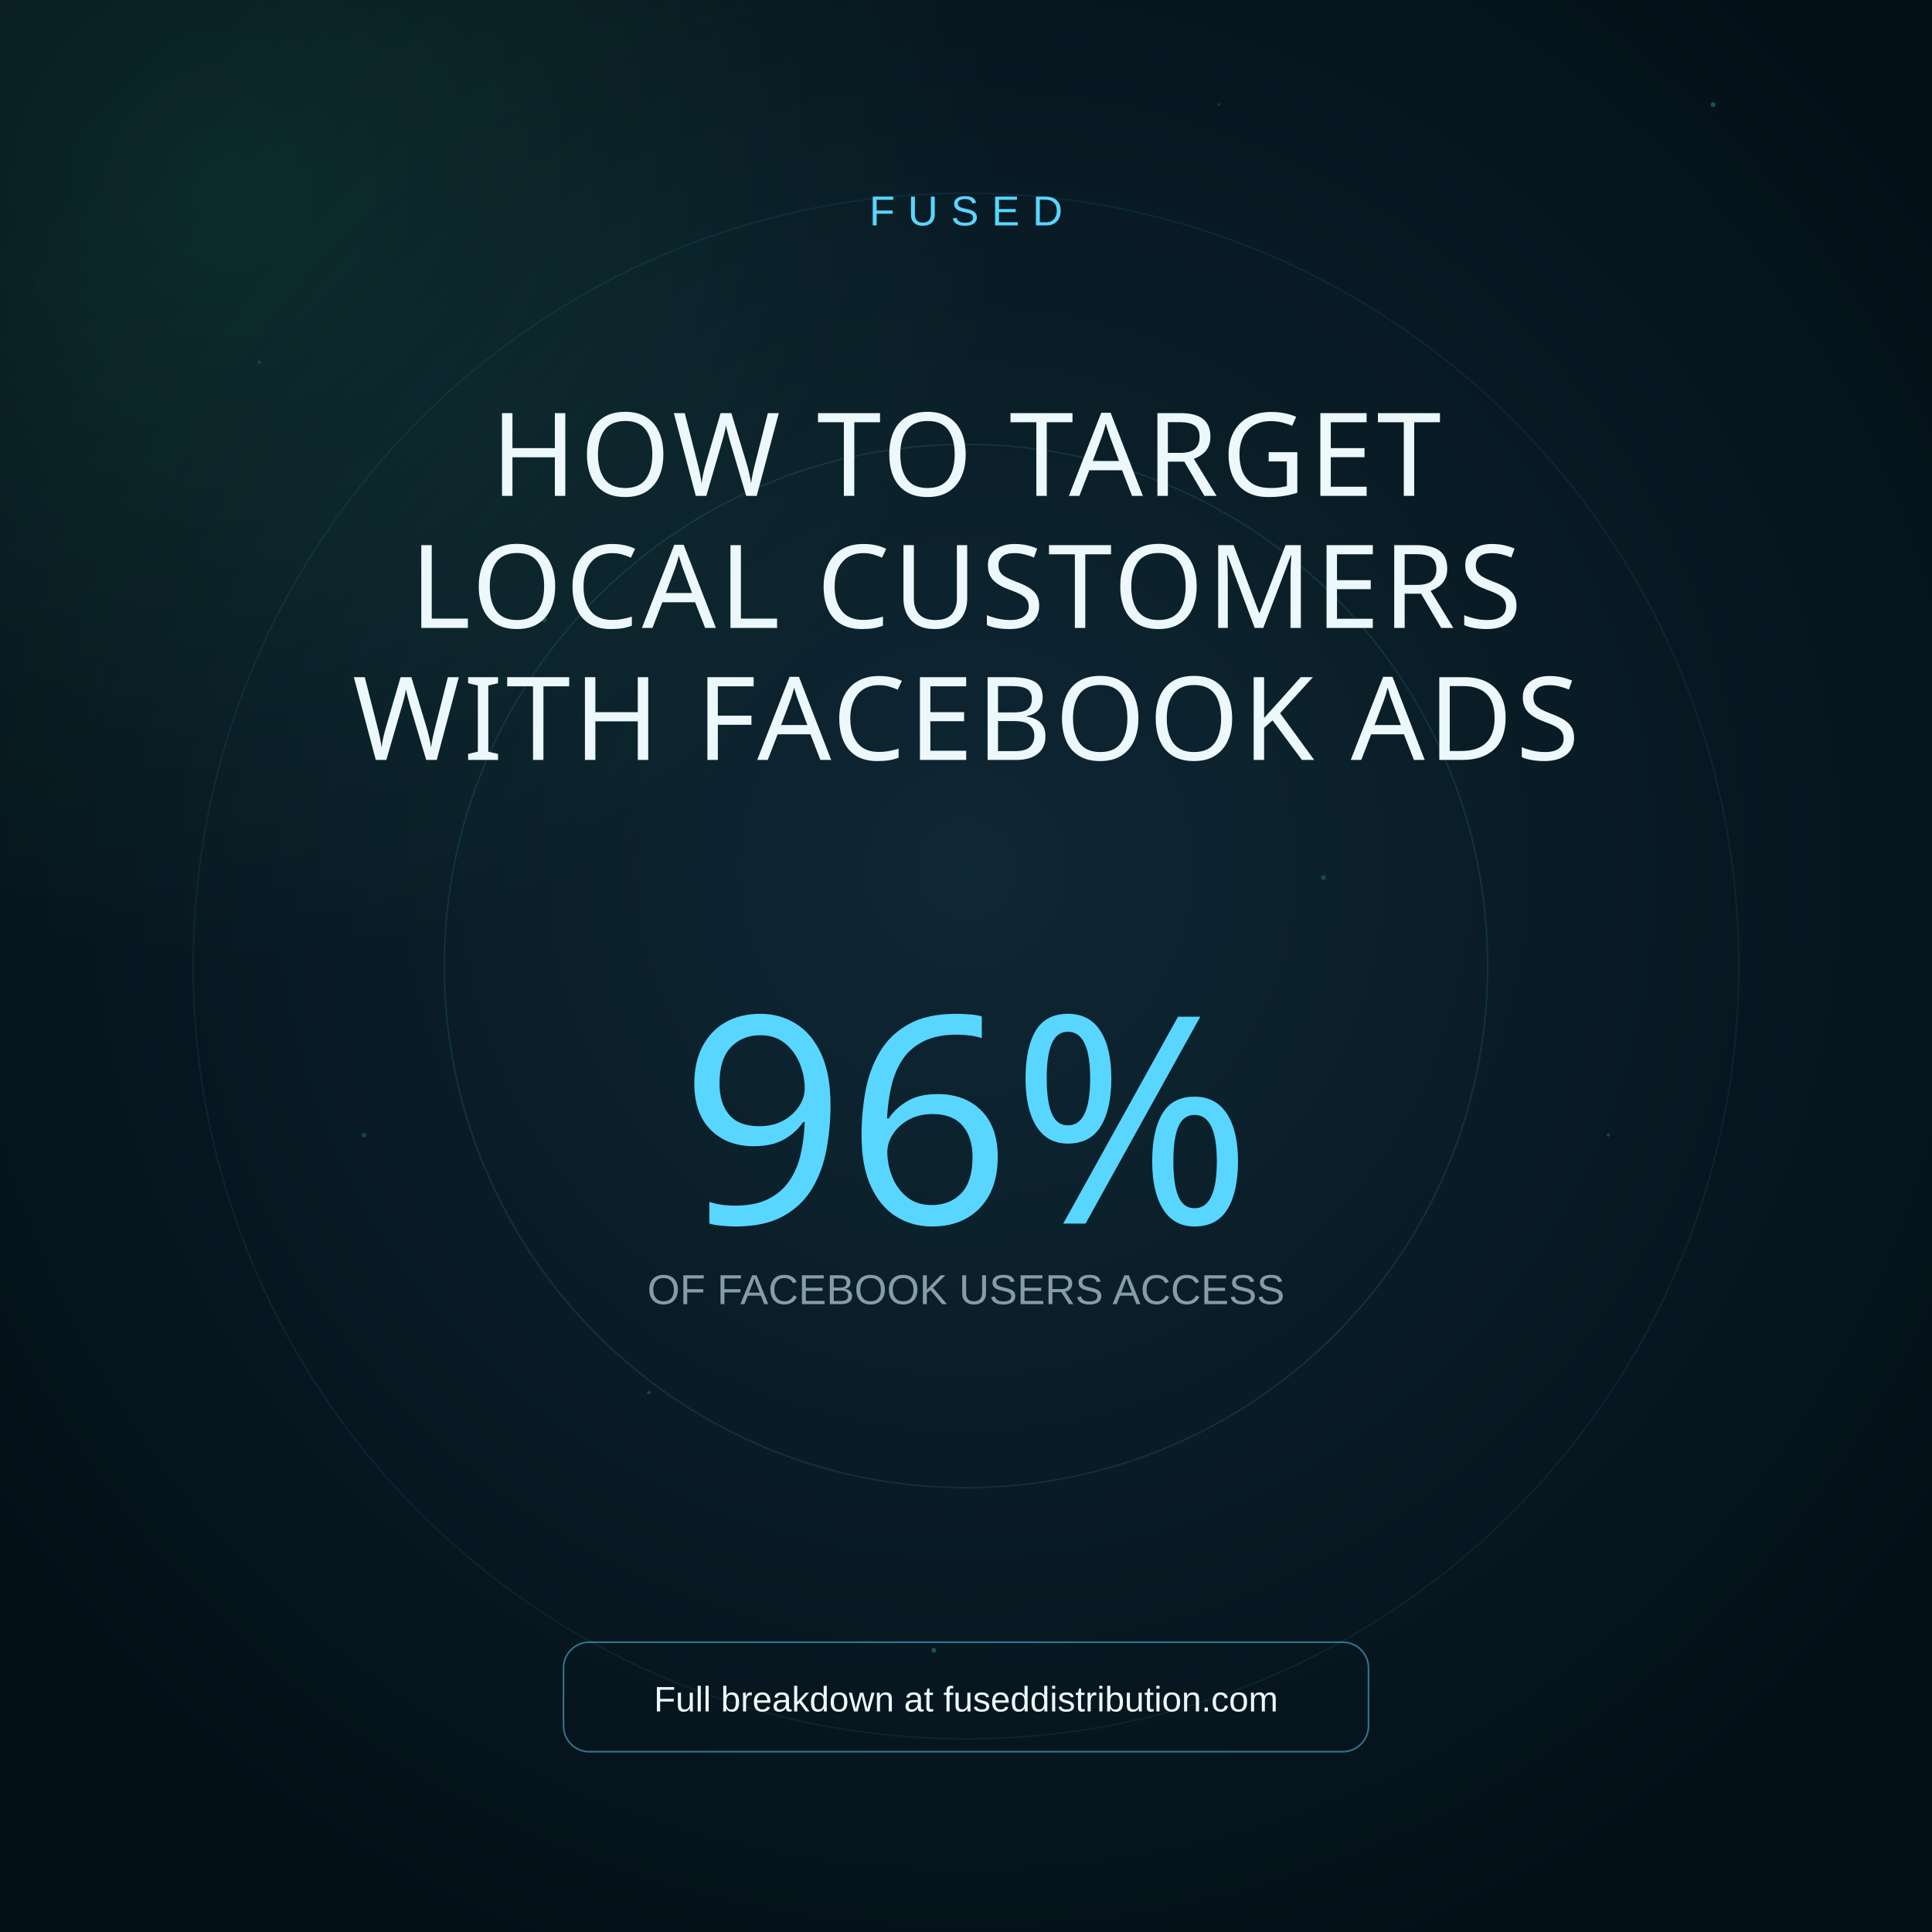
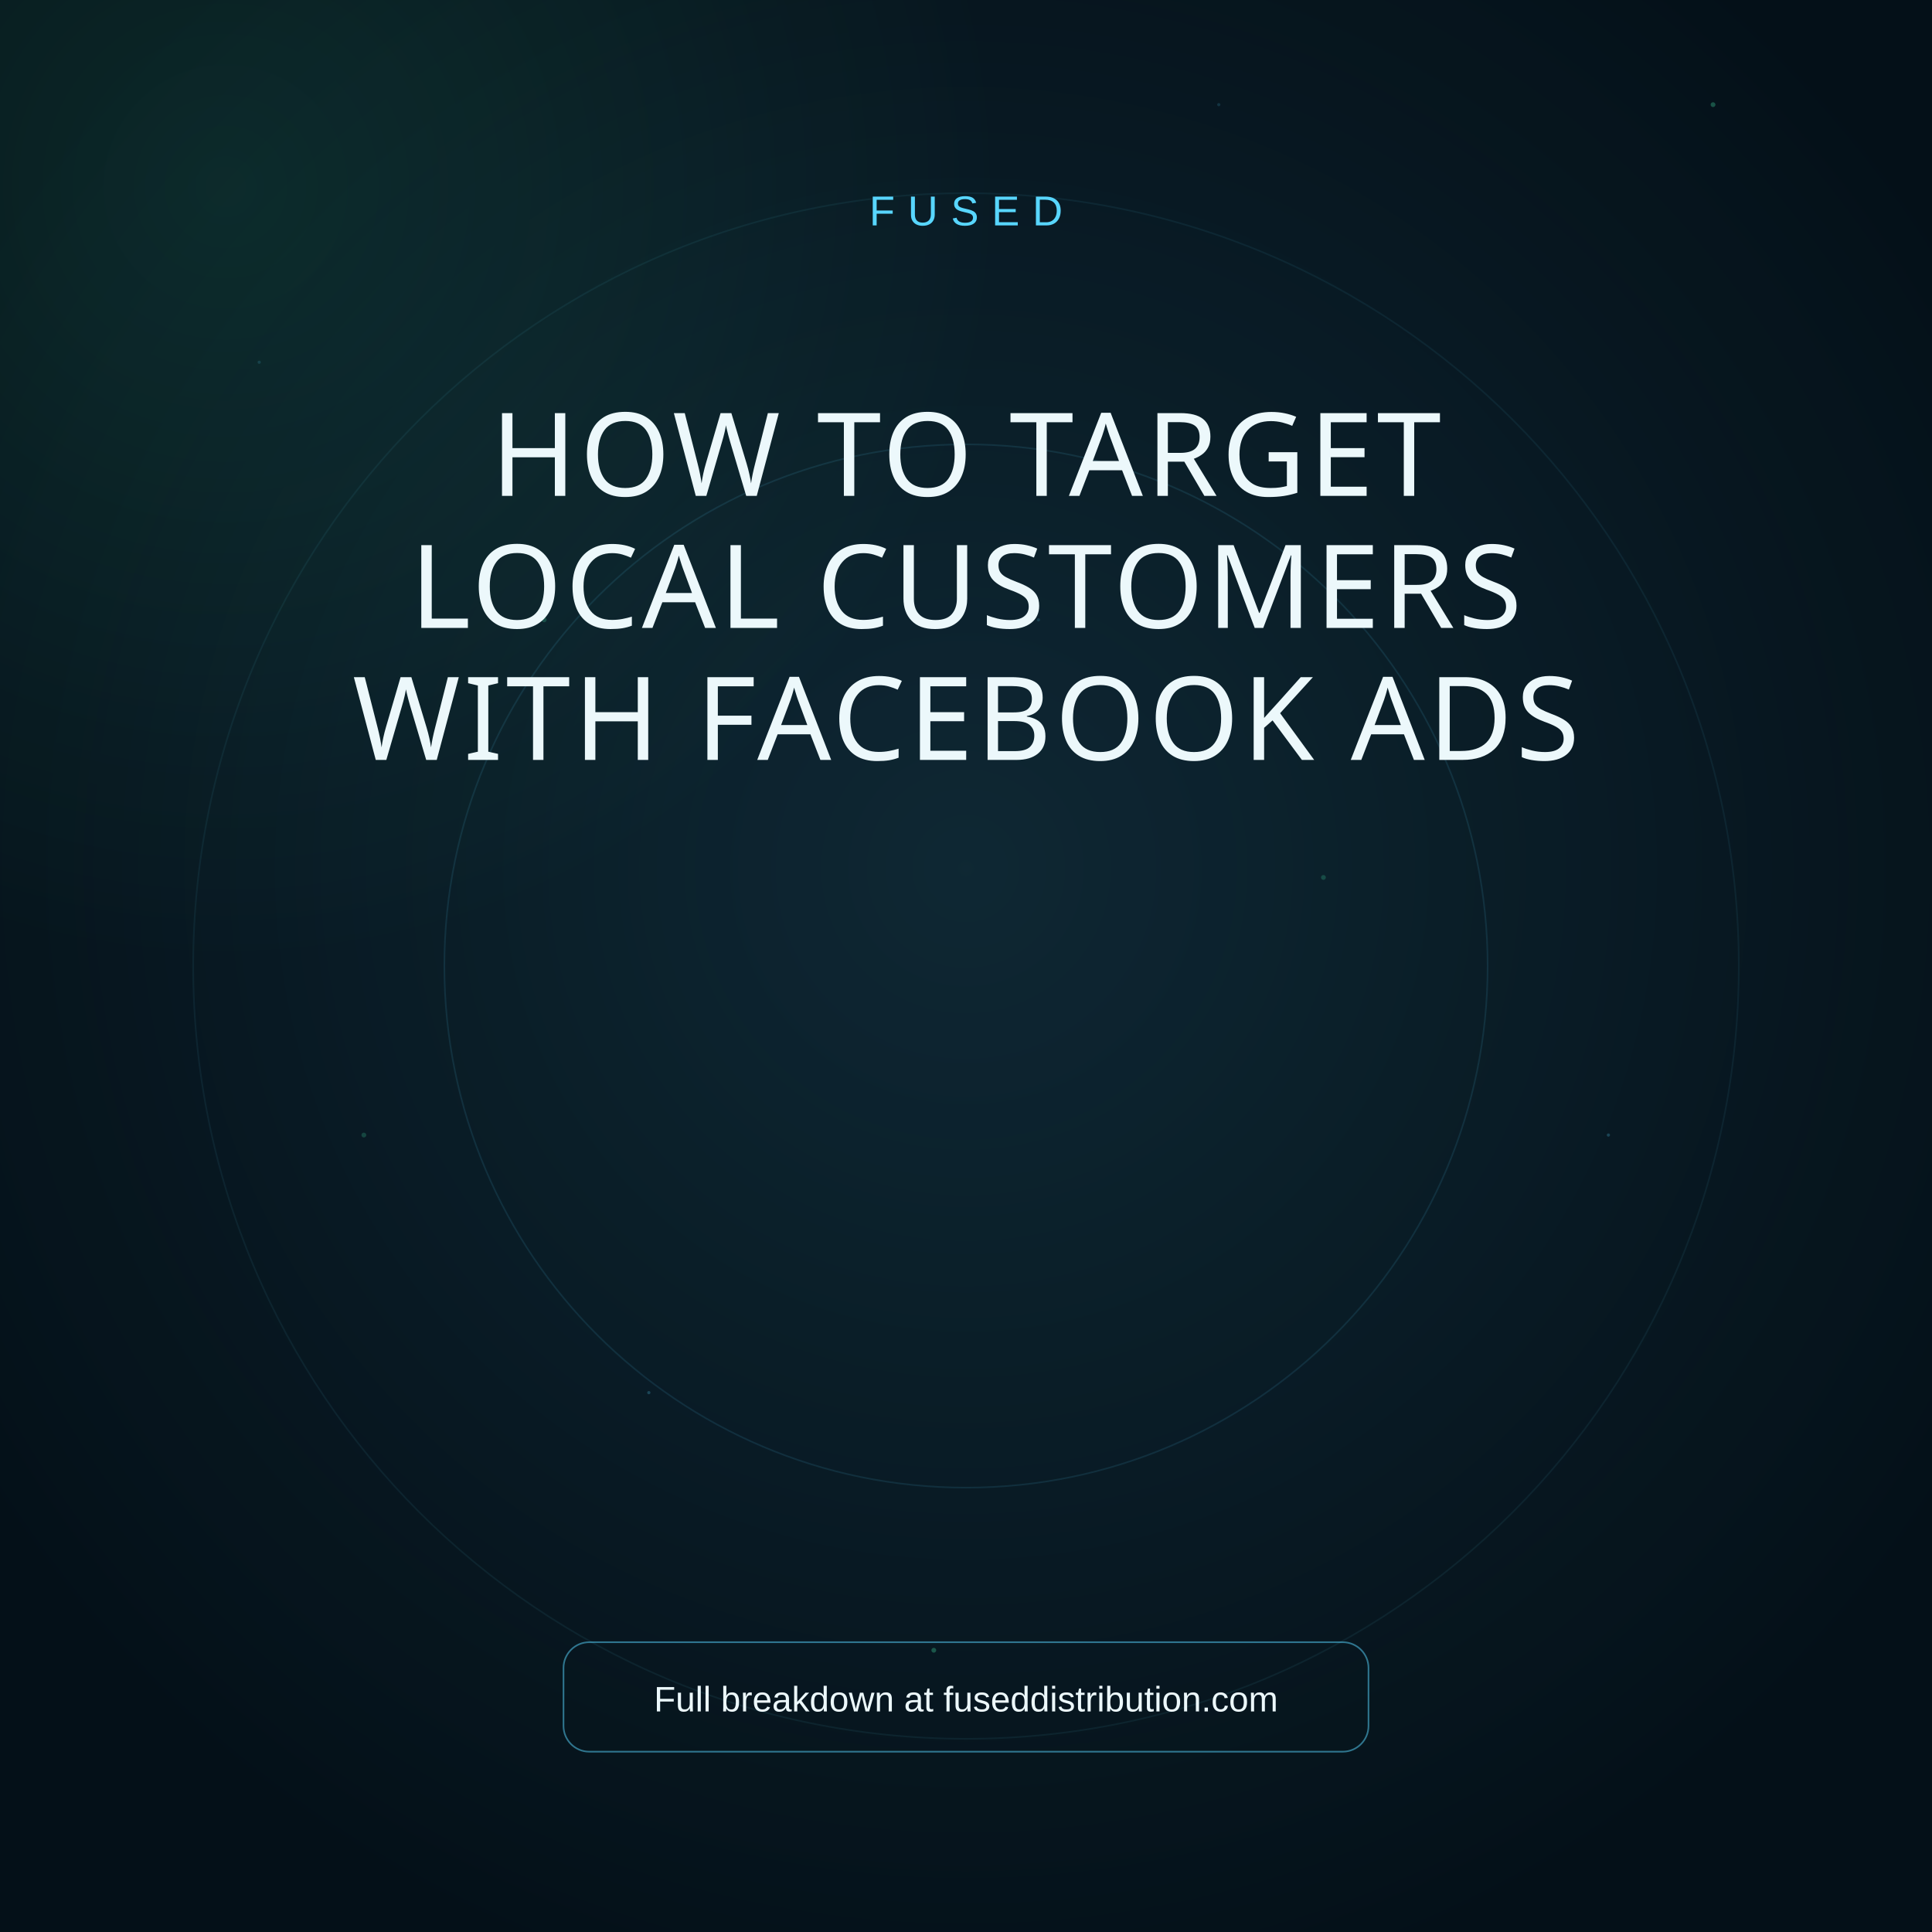
<svg xmlns="http://www.w3.org/2000/svg" width="1200" height="1200" viewBox="0 0 1200 1200">
  <rect width="1200" height="1200" fill="#041018" />
  <radialGradient id="g1" cx="50%" cy="45%" r="60%">
    <stop offset="0%" stop-color="#58d6ff" stop-opacity="0.12" />
    <stop offset="100%" stop-color="#58d6ff" stop-opacity="0" />
  </radialGradient>
  <radialGradient id="g2" cx="12%" cy="10%" r="40%">
    <stop offset="0%" stop-color="#4dffb8" stop-opacity="0.10" />
    <stop offset="100%" stop-color="#4dffb8" stop-opacity="0" />
  </radialGradient>
  <rect width="1200" height="1200" fill="url(#g1)" />
  <rect width="1200" height="1200" fill="url(#g2)" />
  <circle cx="600" cy="600" r="480" fill="none" stroke="#58d6ff" stroke-opacity="0.07" />
  <circle cx="600" cy="600" r="324" fill="none" stroke="#58d6ff" stroke-opacity="0.11" />
  <circle cx="757" cy="65" r="1" fill="#58d6ff" opacity="0.15" />
  <circle cx="338" cy="385" r="1.5" fill="#4dffb8" opacity="0.19" />
  <circle cx="999" cy="705" r="1" fill="#58d6ff" opacity="0.23" />
  <circle cx="580" cy="1025" r="1.5" fill="#4dffb8" opacity="0.27" />
  <circle cx="161" cy="225" r="1" fill="#58d6ff" opacity="0.15" />
  <circle cx="822" cy="545" r="1.5" fill="#4dffb8" opacity="0.19" />
  <circle cx="403" cy="865" r="1" fill="#58d6ff" opacity="0.23" />
  <circle cx="1064" cy="65" r="1.5" fill="#4dffb8" opacity="0.27" />
  <circle cx="645" cy="385" r="1" fill="#58d6ff" opacity="0.15" />
  <circle cx="226" cy="705" r="1.5" fill="#4dffb8" opacity="0.19" />
  <text x="600" y="140" font-family="Arial, sans-serif" font-size="26" fill="#58d6ff" text-anchor="middle" letter-spacing="8">FUSED</text>
  <text x="600" y="308" font-family="Impact, sans-serif" font-size="72" fill="#ecf8fb" text-anchor="middle" letter-spacing="2">HOW TO TARGET</text>
  <text x="600" y="390" font-family="Impact, sans-serif" font-size="72" fill="#ecf8fb" text-anchor="middle" letter-spacing="2">LOCAL CUSTOMERS</text>
  <text x="600" y="472" font-family="Impact, sans-serif" font-size="72" fill="#ecf8fb" text-anchor="middle" letter-spacing="2">WITH FACEBOOK ADS</text>
-   <text x="600" y="760" font-family="Impact, sans-serif" font-size="180" fill="#58d6ff" text-anchor="middle">96%</text>
-   <text x="600" y="810" font-family="Arial, sans-serif" font-size="26" fill="rgba(175,198,207,0.75)" text-anchor="middle">OF FACEBOOK USERS ACCESS</text>
  <rect x="350" y="1020" width="500" height="68" rx="16" fill="none" stroke="#58d6ff" stroke-opacity="0.5" />
  <text x="600" y="1063" font-family="Arial, sans-serif" font-size="22" fill="#ecf8fb" text-anchor="middle">Full breakdown at fuseddistribution.com</text>
</svg>
